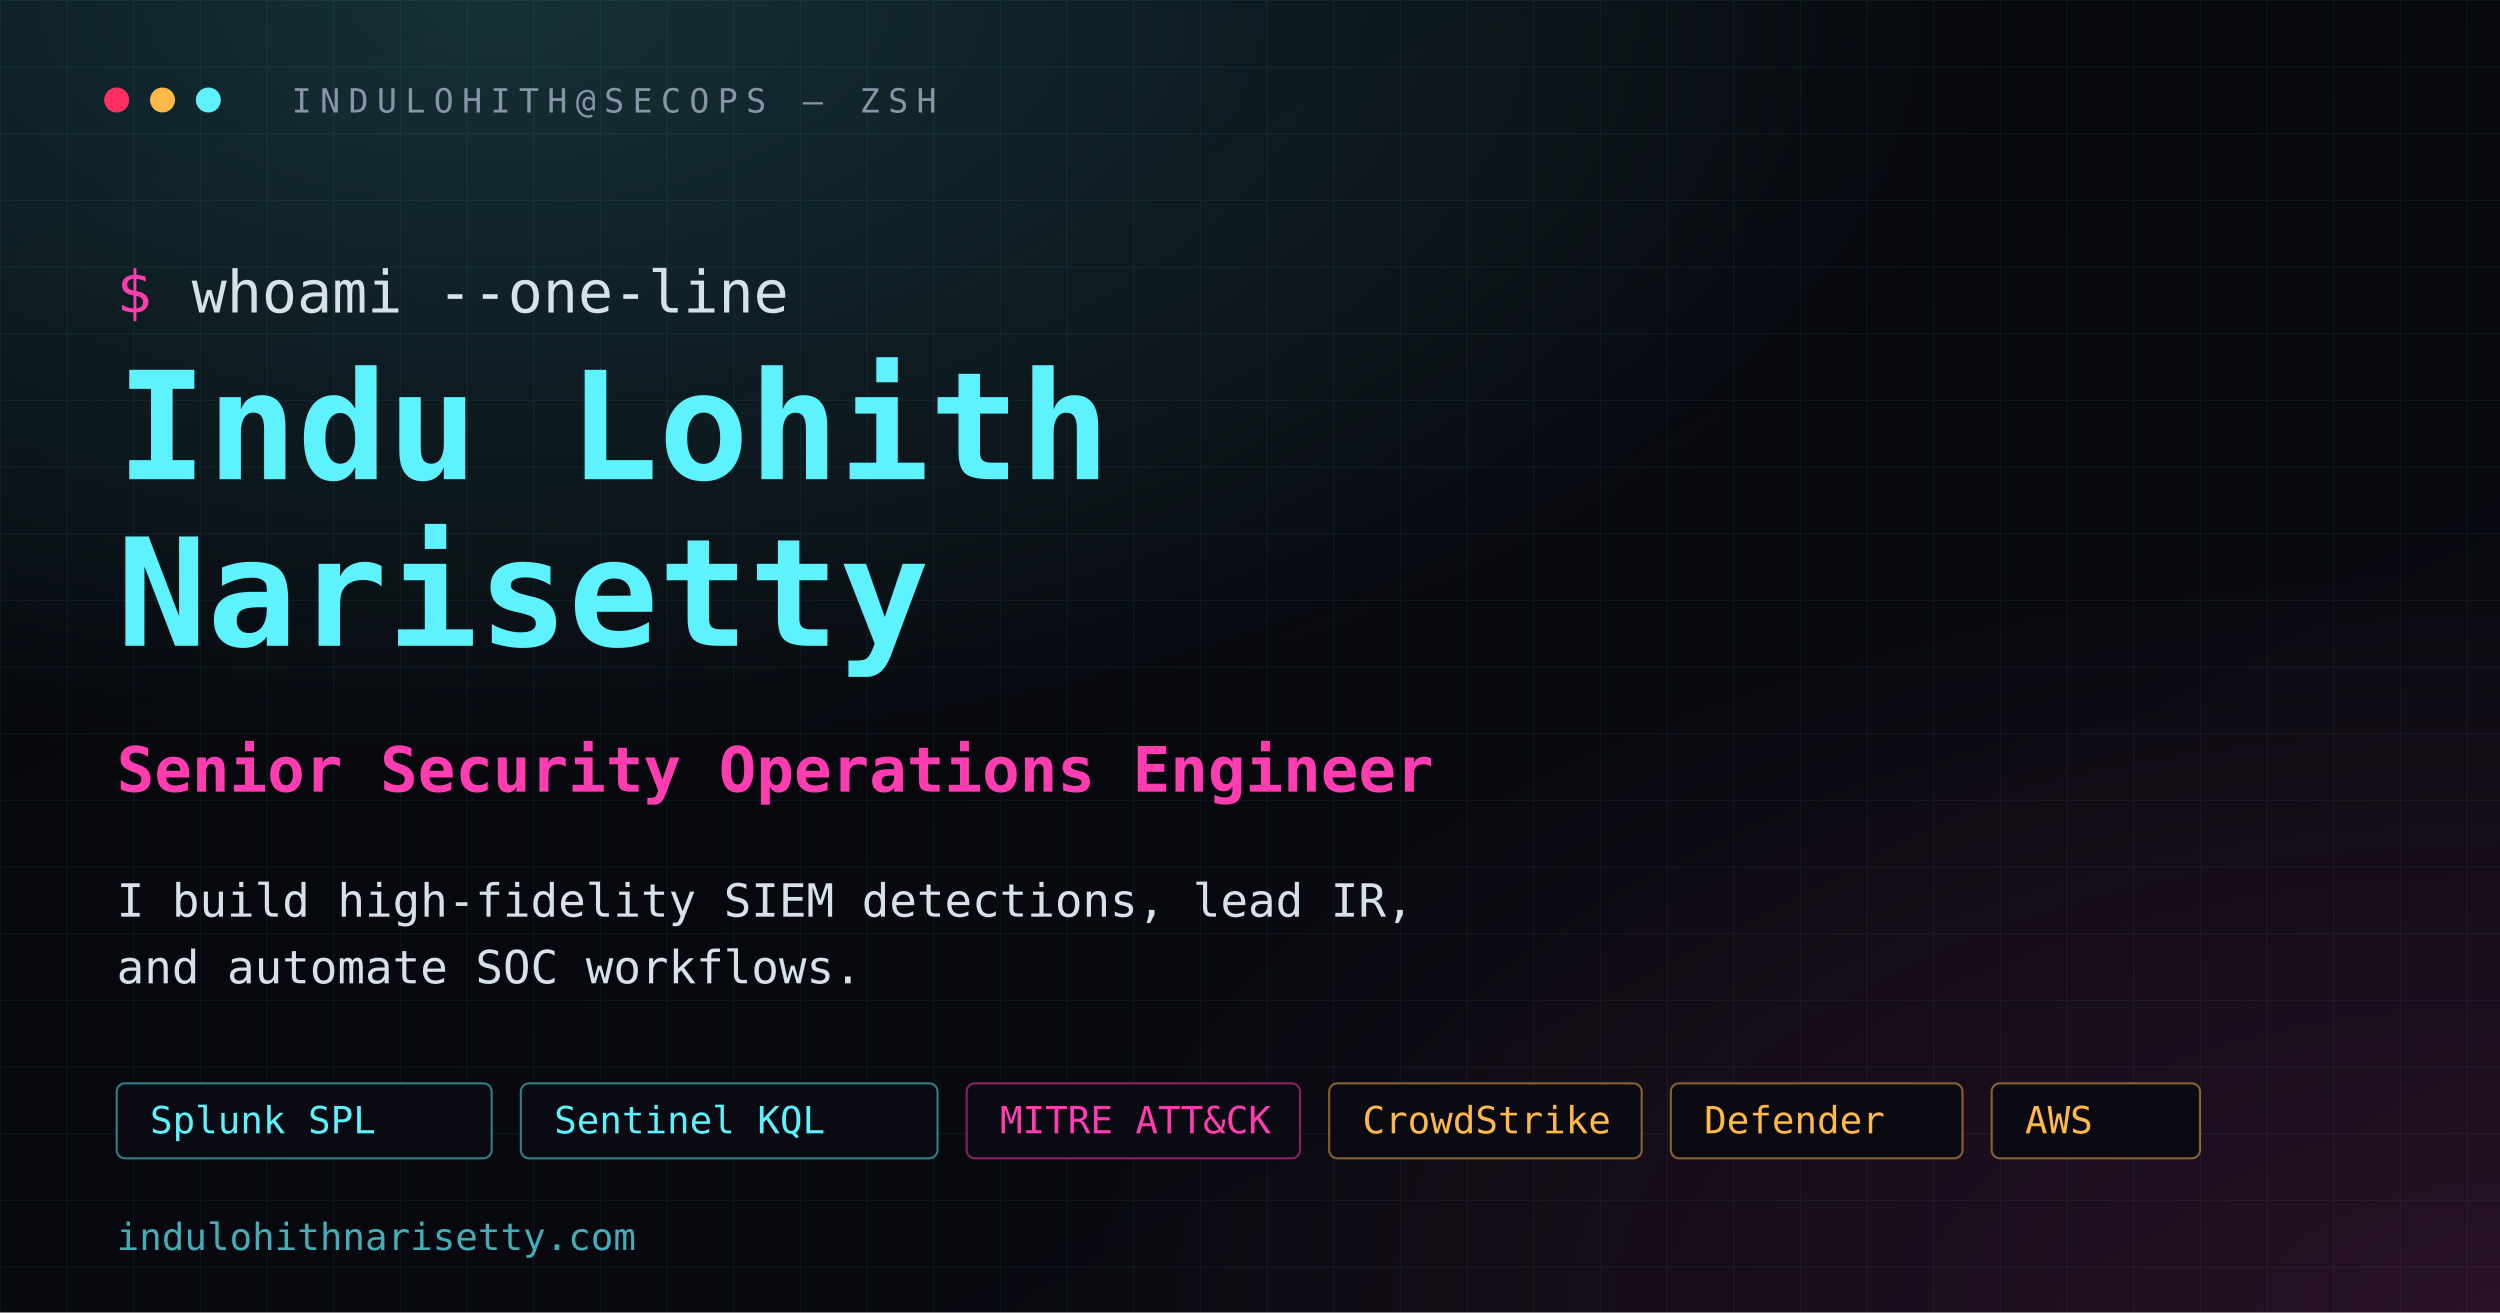
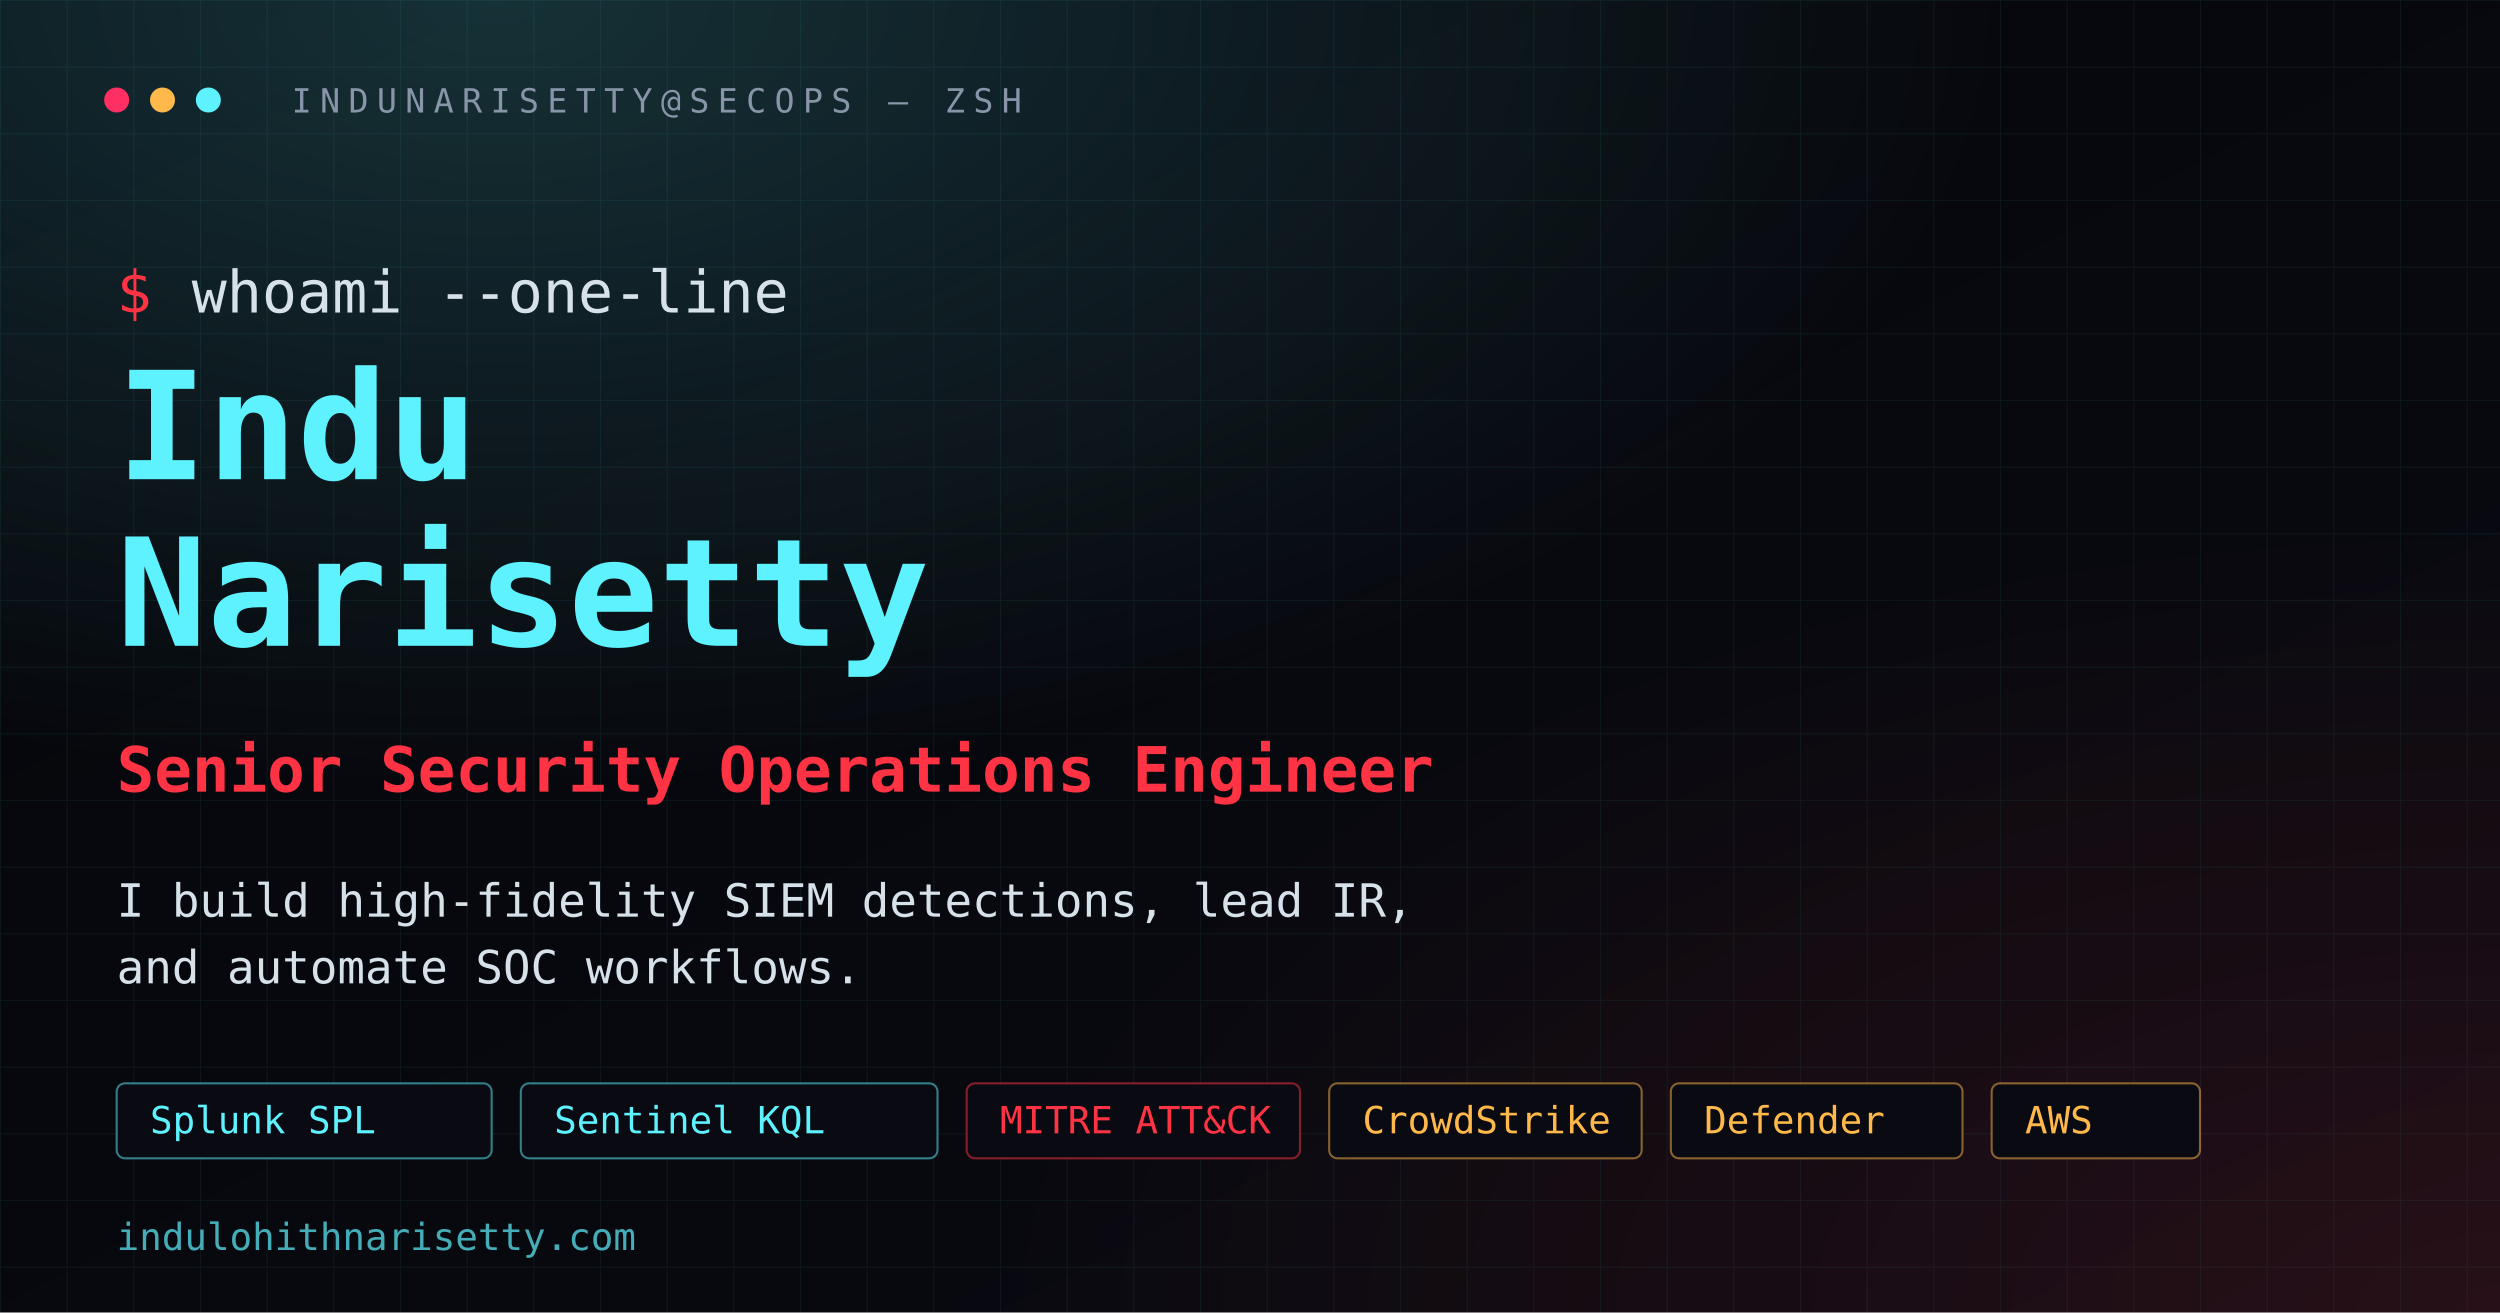
<svg xmlns="http://www.w3.org/2000/svg" viewBox="0 0 1200 630" width="1200" height="630">
  <defs>
    <linearGradient id="bg" x1="0" y1="0" x2="1" y2="1">
      <stop offset="0%" stop-color="#05060a" />
      <stop offset="100%" stop-color="#0a0b12" />
    </linearGradient>
    <radialGradient id="glow" cx="20%" cy="0%" r="60%">
      <stop offset="0%" stop-color="#5ef2ff" stop-opacity="0.18" />
      <stop offset="100%" stop-color="#5ef2ff" stop-opacity="0" />
    </radialGradient>
    <radialGradient id="glow2" cx="100%" cy="100%" r="60%">
-       <stop offset="0%" stop-color="#ff3db1" stop-opacity="0.12" />
-       <stop offset="100%" stop-color="#ff3db1" stop-opacity="0" />
+       <stop offset="0%" stop-color="#ff3344" stop-opacity="0.12" />
+       <stop offset="100%" stop-color="#ff3344" stop-opacity="0" />
    </radialGradient>
    <pattern id="grid" width="32" height="32" patternUnits="userSpaceOnUse">
      <path d="M 32 0 L 0 0 0 32" fill="none" stroke="#5ef2ff" stroke-opacity="0.06" stroke-width="1" />
    </pattern>
  </defs>
  <rect width="1200" height="630" fill="url(#bg)" />
  <rect width="1200" height="630" fill="url(#grid)" />
  <rect width="1200" height="630" fill="url(#glow)" />
  <rect width="1200" height="630" fill="url(#glow2)" />
  <g>
    <circle cx="56" cy="48" r="6" fill="#ff2e63" />
    <circle cx="78" cy="48" r="6" fill="#ffb94a" />
    <circle cx="100" cy="48" r="6" fill="#5ef2ff" />
-     <text x="140" y="54" fill="#8895a8" font-family="'JetBrains Mono', 'SF Mono', monospace" font-size="16" letter-spacing="4">INDULOHITH@SECOPS — ZSH</text>
+     <text x="140" y="54" fill="#8895a8" font-family="'JetBrains Mono', 'SF Mono', monospace" font-size="16" letter-spacing="4">INDUNARISETTY@SECOPS — ZSH</text>
  </g>
  <g font-family="'JetBrains Mono', 'SF Mono', monospace">
-     <text x="56" y="150" fill="#ff3db1" font-size="28">$</text>
+     <text x="56" y="150" fill="#ff3344" font-size="28">$</text>
    <text x="92" y="150" fill="#d6e1ea" font-size="28">whoami --one-line</text>
-     <text x="56" y="230" fill="#5ef2ff" font-size="72" font-weight="700">Indu Lohith</text>
+     <text x="56" y="230" fill="#5ef2ff" font-size="72" font-weight="700">Indu</text>
    <text x="56" y="310" fill="#5ef2ff" font-size="72" font-weight="700">Narisetty</text>
-     <text x="56" y="380" fill="#ff3db1" font-size="30" font-weight="600">Senior Security Operations Engineer</text>
+     <text x="56" y="380" fill="#ff3344" font-size="30" font-weight="600">Senior Security Operations Engineer</text>
    <text x="56" y="440" fill="#d6e1ea" font-size="22">I build high-fidelity SIEM detections, lead IR,</text>
    <text x="56" y="472" fill="#d6e1ea" font-size="22">and automate SOC workflows.</text>
    <g font-size="18">
      <g transform="translate(56,520)">
        <rect x="0" y="0" width="180" height="36" rx="4" fill="#0a0b12" stroke="#5ef2ff" stroke-opacity="0.5" />
        <text x="16" y="24" fill="#5ef2ff">Splunk SPL</text>
      </g>
      <g transform="translate(250,520)">
        <rect x="0" y="0" width="200" height="36" rx="4" fill="#0a0b12" stroke="#5ef2ff" stroke-opacity="0.5" />
        <text x="16" y="24" fill="#5ef2ff">Sentinel KQL</text>
      </g>
      <g transform="translate(464,520)">
-         <rect x="0" y="0" width="160" height="36" rx="4" fill="#0a0b12" stroke="#ff3db1" stroke-opacity="0.5" />
-         <text x="16" y="24" fill="#ff3db1">MITRE ATT&amp;CK</text>
+         <rect x="0" y="0" width="160" height="36" rx="4" fill="#0a0b12" stroke="#ff3344" stroke-opacity="0.5" />
+         <text x="16" y="24" fill="#ff3344">MITRE ATT&amp;CK</text>
      </g>
      <g transform="translate(638,520)">
        <rect x="0" y="0" width="150" height="36" rx="4" fill="#0a0b12" stroke="#ffb94a" stroke-opacity="0.5" />
        <text x="16" y="24" fill="#ffb94a">CrowdStrike</text>
      </g>
      <g transform="translate(802,520)">
        <rect x="0" y="0" width="140" height="36" rx="4" fill="#0a0b12" stroke="#ffb94a" stroke-opacity="0.5" />
        <text x="16" y="24" fill="#ffb94a">Defender</text>
      </g>
      <g transform="translate(956,520)">
        <rect x="0" y="0" width="100" height="36" rx="4" fill="#0a0b12" stroke="#ffb94a" stroke-opacity="0.5" />
        <text x="16" y="24" fill="#ffb94a">AWS</text>
      </g>
    </g>
    <text x="56" y="600" fill="#5ef2ff" font-size="18" opacity="0.7">indulohithnarisetty.com</text>
  </g>
</svg>
